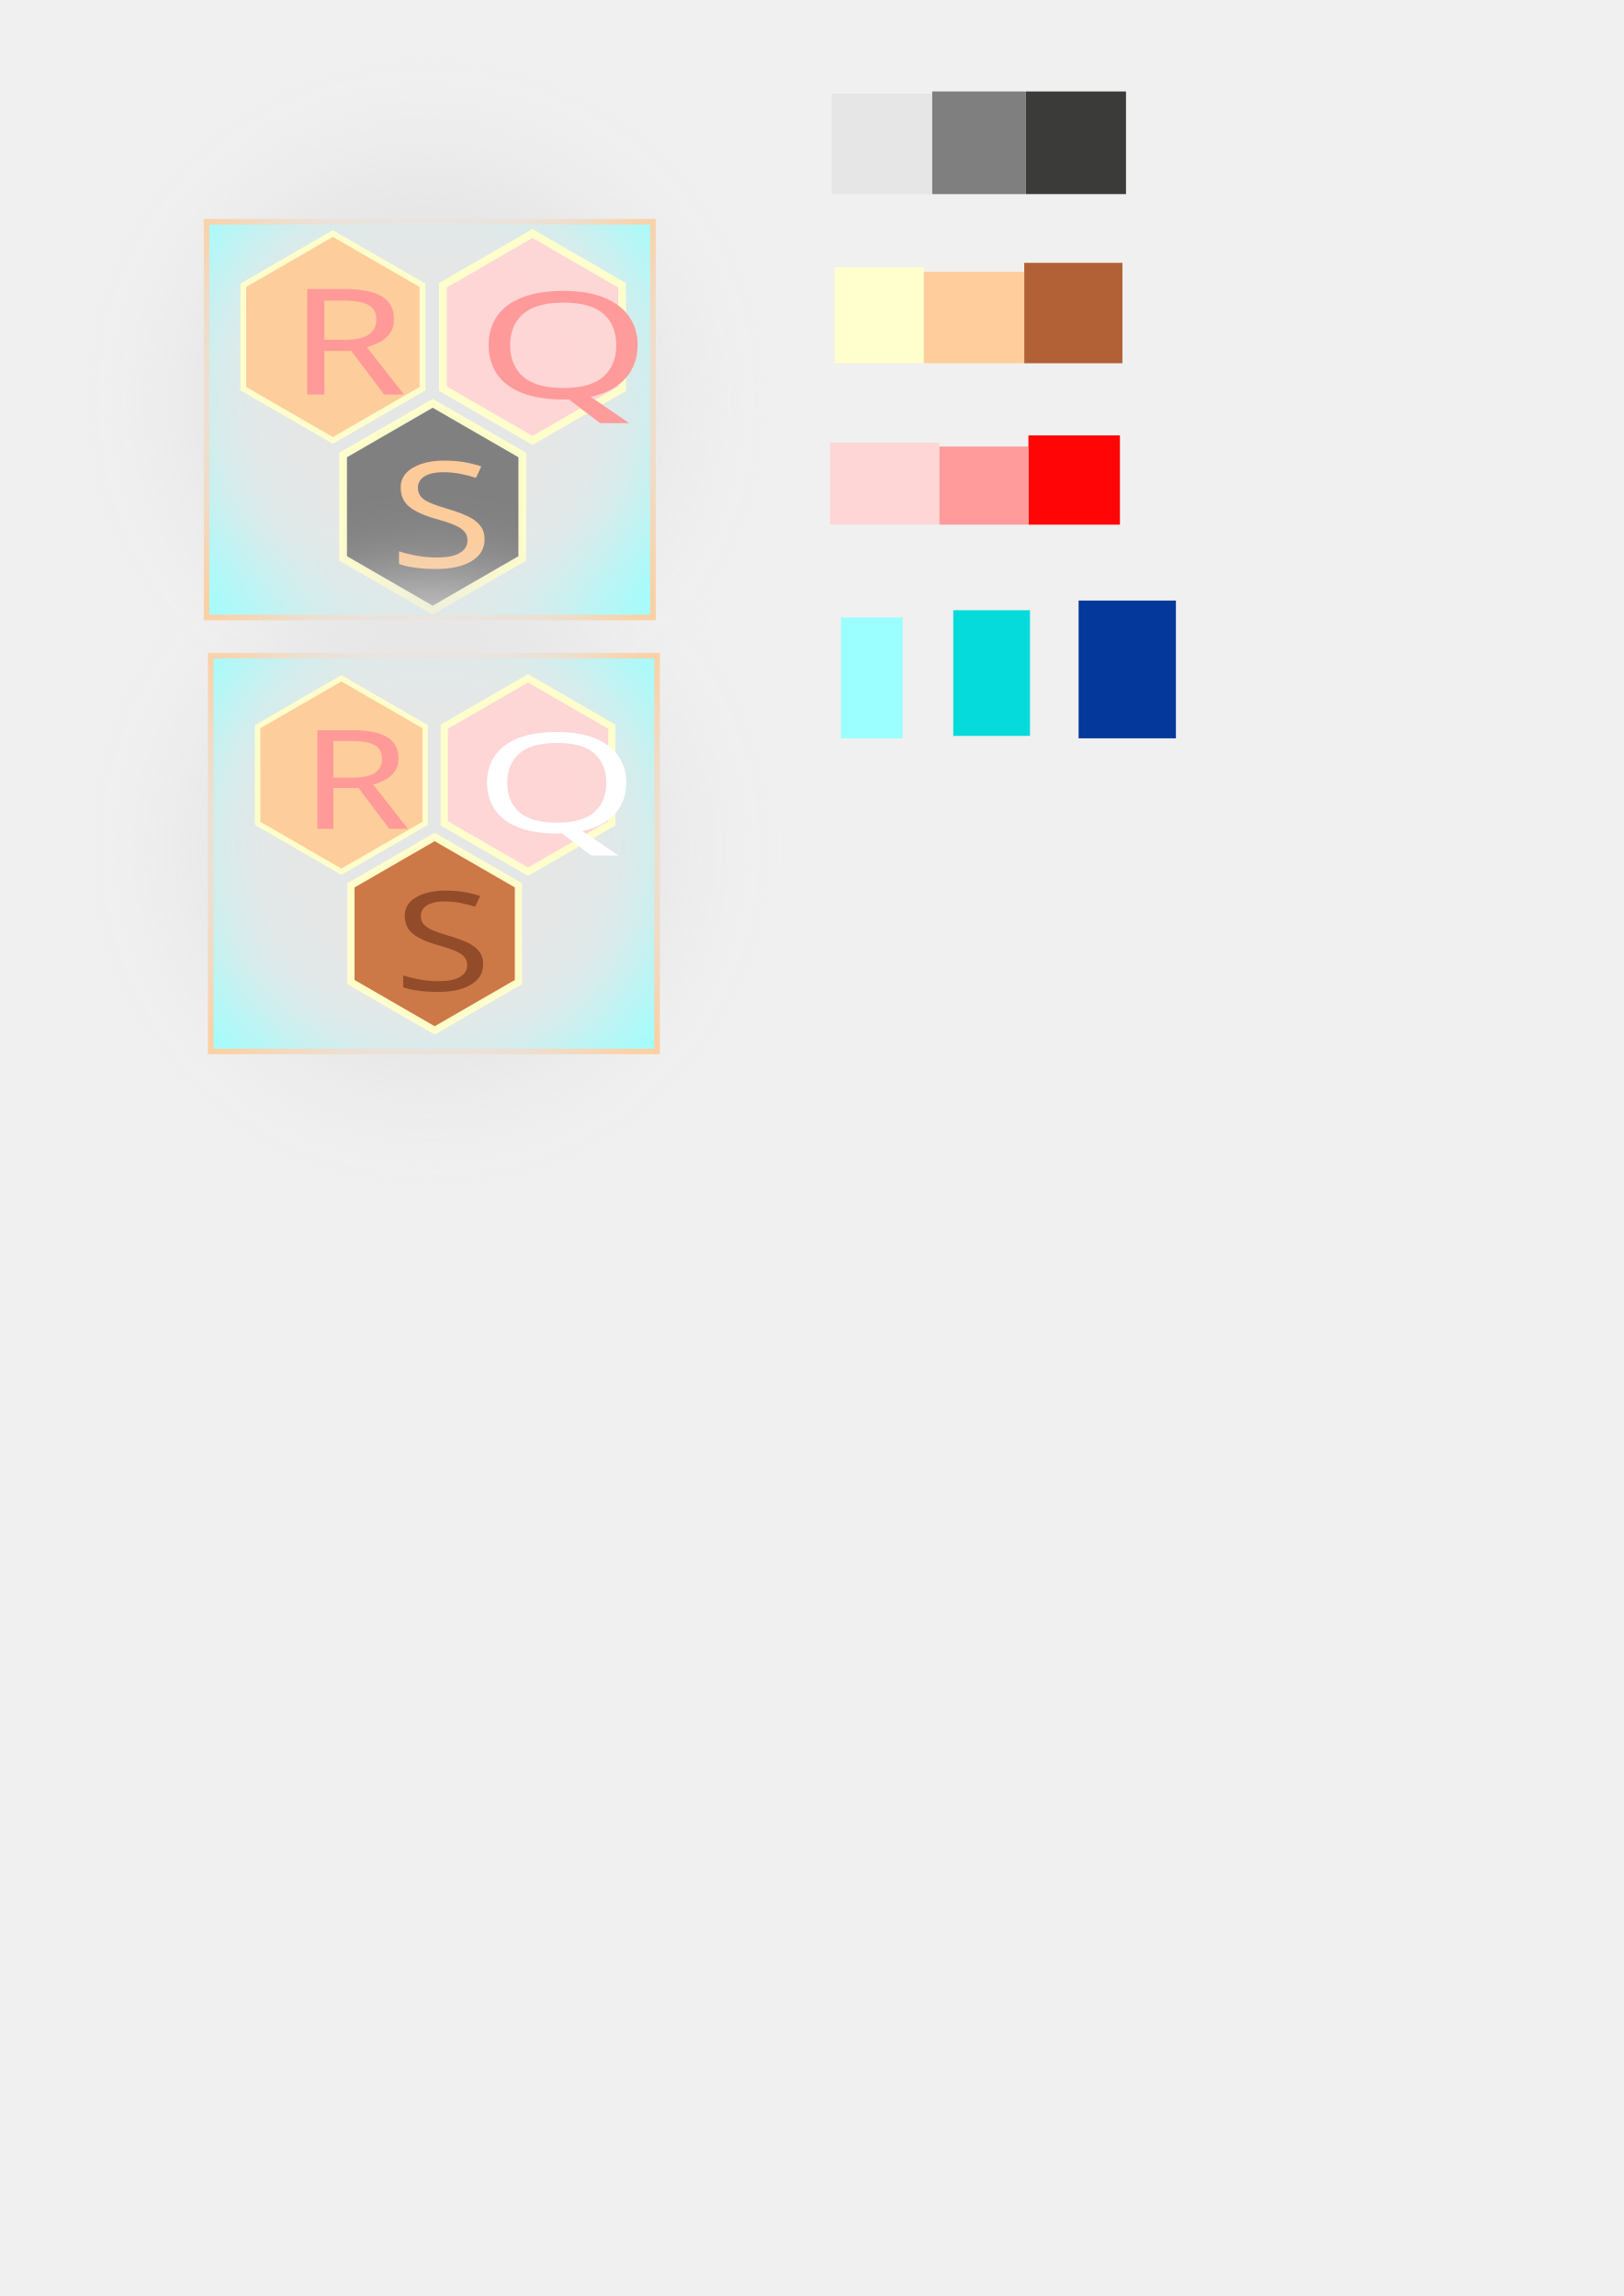
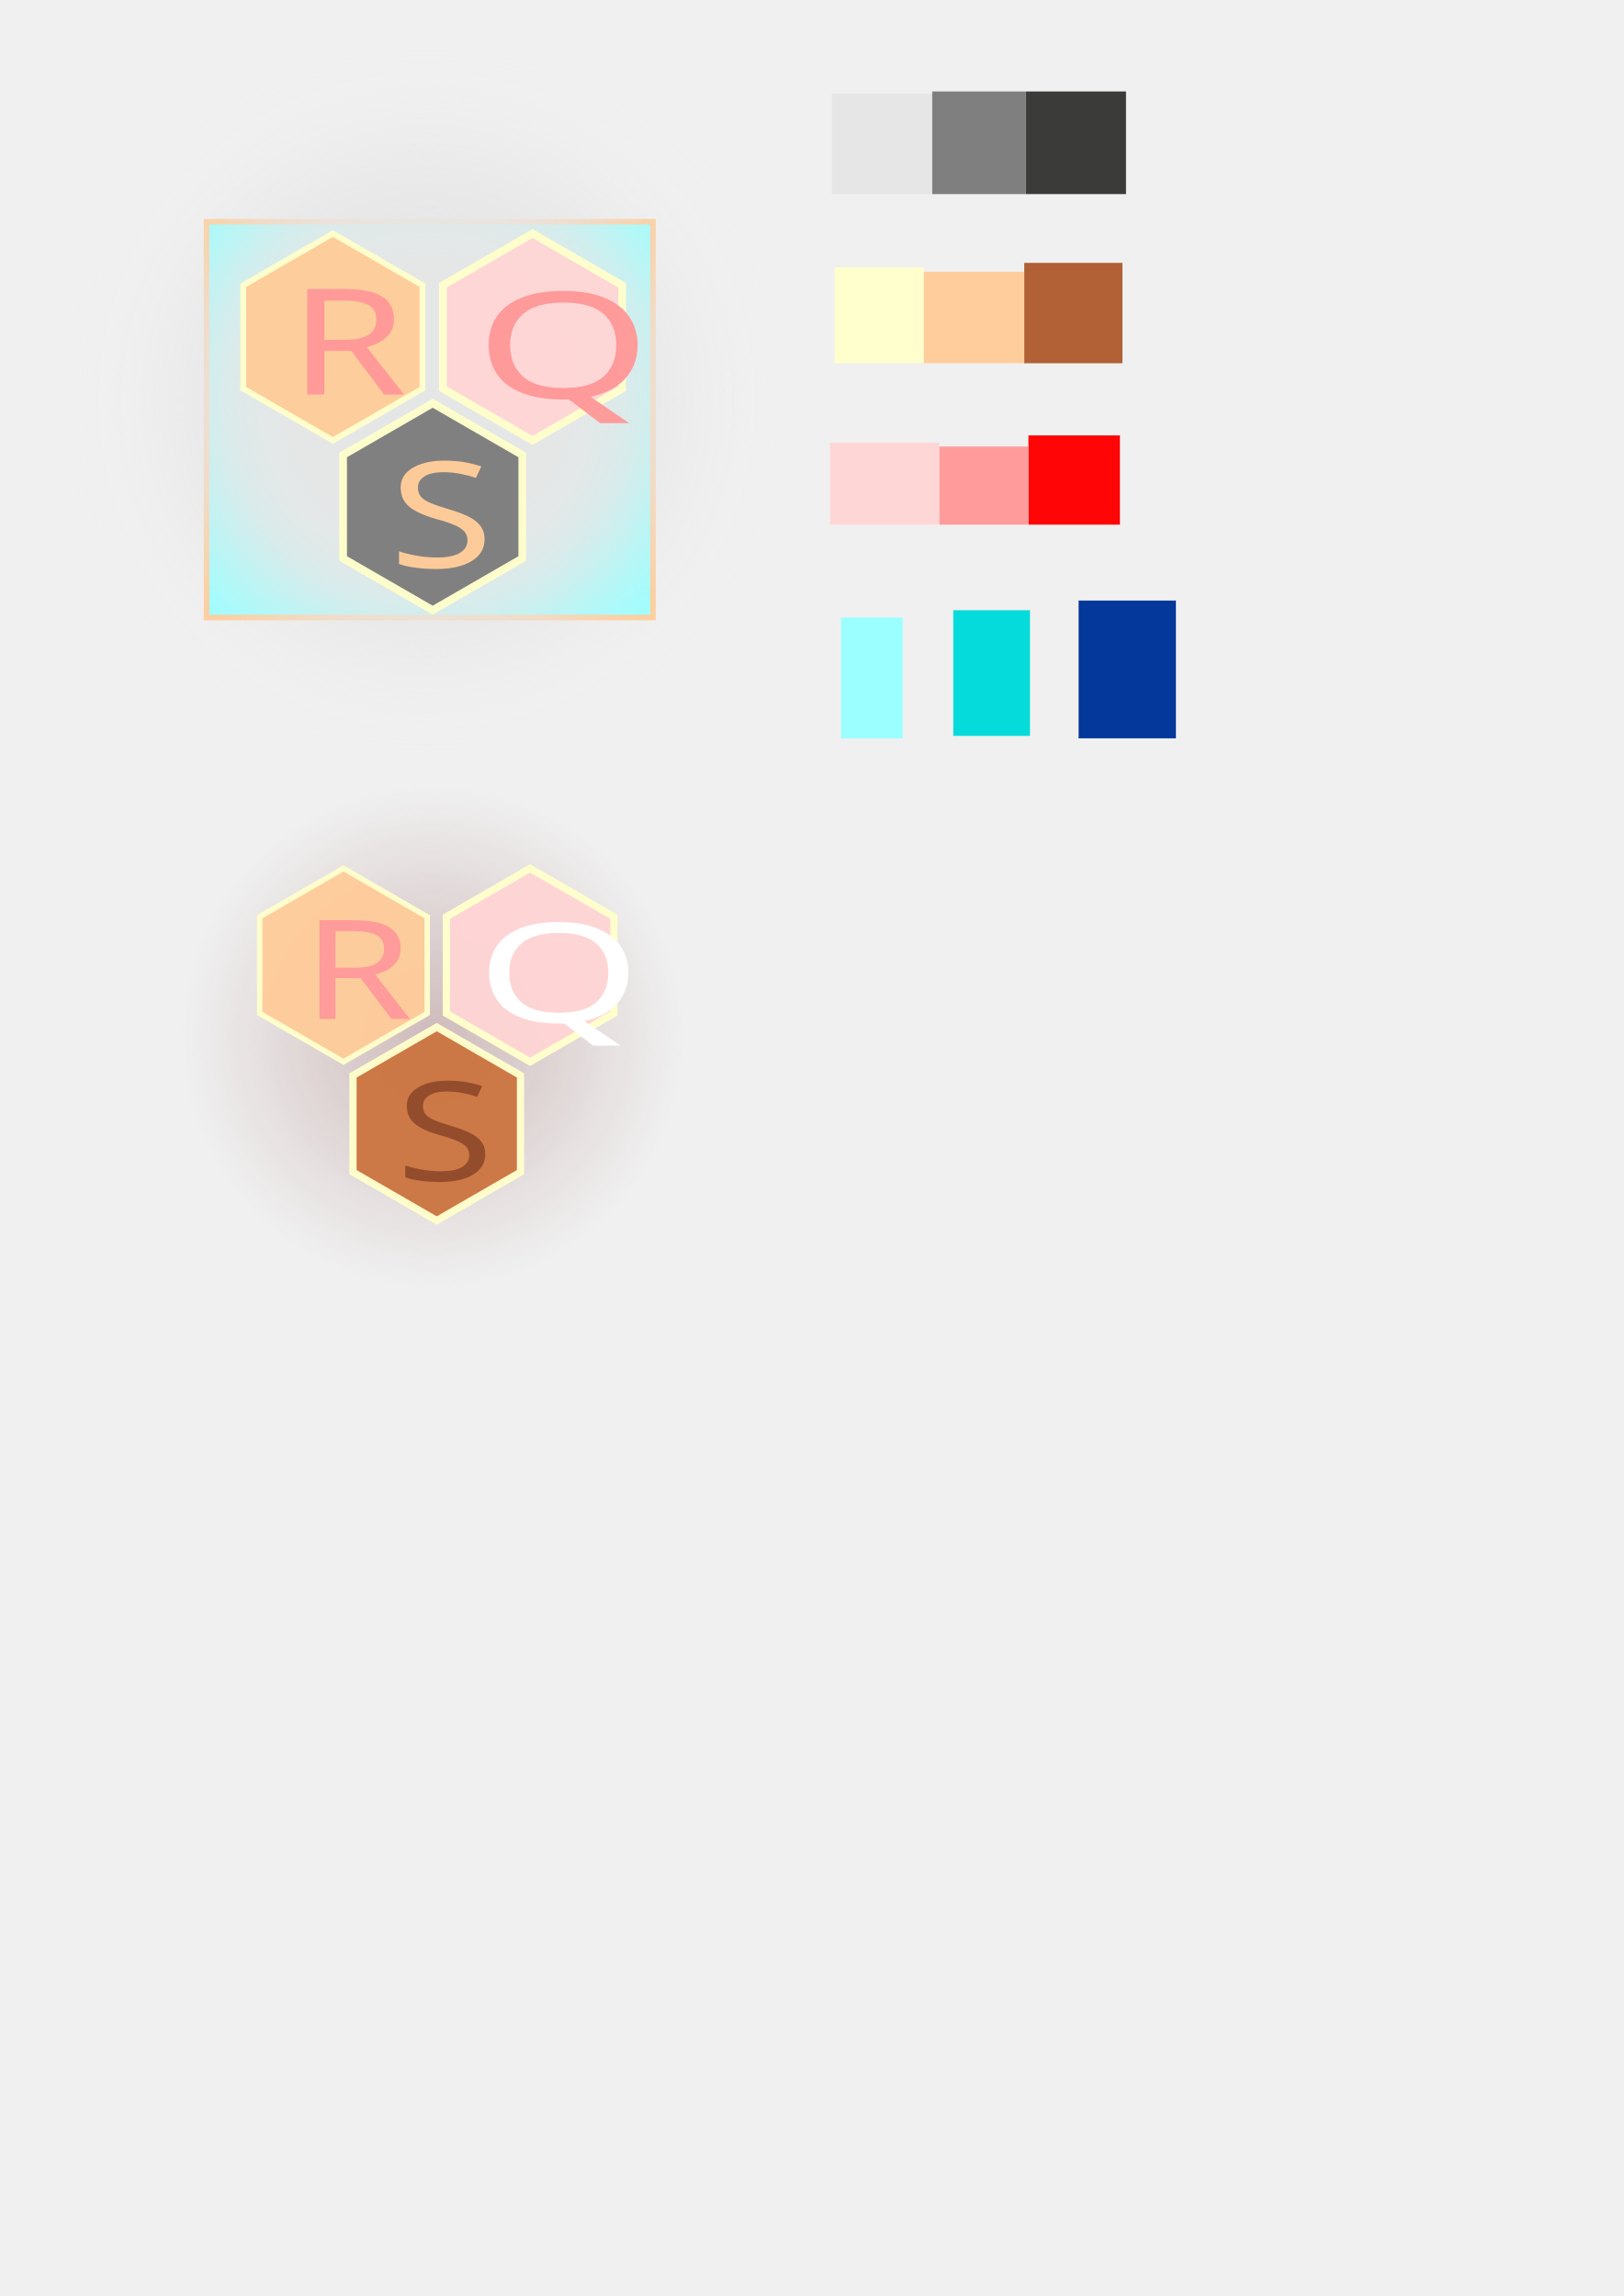
- <svg xmlns="http://www.w3.org/2000/svg" width="210mm" height="297mm" viewBox="0 0 210 297" version="1.1" id="svg8">
+ <svg xmlns="http://www.w3.org/2000/svg" xmlns:xlink="http://www.w3.org/1999/xlink" width="210mm" height="297mm" viewBox="0 0 210 297" version="1.1" id="svg8">
  <defs id="defs2">
+     <linearGradient id="linearGradient939">
+       <stop style="stop-color:#cebaba;stop-opacity:1" offset="0" id="stop935" />
+       <stop style="stop-color:#cebaba;stop-opacity:0" offset="1" id="stop937" />
+     </linearGradient>
    <filter style="color-interpolation-filters:sRGB" id="filter26224" x="-0.222" width="1.444" y="-0.222" height="1.444">
      <feGaussianBlur stdDeviation="5.643" id="feGaussianBlur26226" />
    </filter>
+     <radialGradient xlink:href="#linearGradient939" id="radialGradient941" cx="55.09" cy="52.633" fx="55.09" fy="52.633" r="30.522" gradientUnits="userSpaceOnUse" />
  </defs>
  <g id="layer1">
-     <rect style="opacity:1;fill:#99ffff;fill-opacity:0.98;stroke:#ffcc99;stroke-width:0.72;stroke-linecap:round;stroke-miterlimit:4;stroke-dasharray:none;stroke-opacity:0.98" id="rect26308" width="57.732" height="51.196" x="27.25" y="84.81" />
    <rect style="opacity:1;fill:#99ffff;fill-opacity:0.98;stroke:#ffcc99;stroke-width:0.72;stroke-linecap:round;stroke-miterlimit:4;stroke-dasharray:none;stroke-opacity:0.98" id="rect1616" width="57.732" height="51.196" x="26.716" y="28.684" />
    <rect style="clip-rule:evenodd;opacity:0.98;fill:#ff0000;fill-opacity:1;fill-rule:evenodd;stroke-width:0.543;stroke-linecap:round;image-rendering:optimizeQuality;shape-rendering:geometricPrecision;text-rendering:geometricPrecision" id="rect22525" width="11.832" height="11.544" x="133.013" y="56.323" />
    <rect style="clip-rule:evenodd;opacity:0.98;fill:#e6e6e6;fill-opacity:1;fill-rule:evenodd;stroke-width:0.543;stroke-linecap:round;image-rendering:optimizeQuality;shape-rendering:geometricPrecision;text-rendering:geometricPrecision" id="rect22528" width="12.987" height="12.987" x="107.58" y="12.12" />
    <rect style="clip-rule:evenodd;opacity:0.98;fill:#af5e31;fill-opacity:1;fill-rule:evenodd;stroke-width:0.543;stroke-linecap:round;image-rendering:optimizeQuality;shape-rendering:geometricPrecision;text-rendering:geometricPrecision" id="rect22530" width="12.698" height="12.987" x="132.469" y="34.001" />
    <rect style="clip-rule:evenodd;opacity:0.98;fill:#ff9999;fill-opacity:1;fill-rule:evenodd;stroke-width:0.543;stroke-linecap:round;image-rendering:optimizeQuality;shape-rendering:geometricPrecision;text-rendering:geometricPrecision" id="rect22532" width="11.544" height="10.101" x="121.47" y="57.766" />
    <rect style="clip-rule:evenodd;opacity:0.98;fill:#373736;fill-opacity:1;fill-rule:evenodd;stroke-width:0.624;stroke-linecap:round;image-rendering:optimizeQuality;shape-rendering:geometricPrecision;text-rendering:geometricPrecision" id="rect22534" width="12.943" height="13.275" x="132.687" y="11.832" />
    <rect style="clip-rule:evenodd;opacity:0.98;fill:#ffffcc;fill-opacity:1;fill-rule:evenodd;stroke-width:0.543;stroke-linecap:round;image-rendering:optimizeQuality;shape-rendering:geometricPrecision;text-rendering:geometricPrecision" id="rect22537" width="11.544" height="12.409" x="107.938" y="34.578" />
    <rect style="clip-rule:evenodd;opacity:0.98;fill:#ffcc99;fill-opacity:1;fill-rule:evenodd;stroke-width:0.543;stroke-linecap:round;image-rendering:optimizeQuality;shape-rendering:geometricPrecision;text-rendering:geometricPrecision" id="rect22539" width="12.987" height="11.832" x="119.482" y="35.155" />
    <rect style="clip-rule:evenodd;opacity:0.98;fill:#7d7c7d;fill-opacity:1;fill-rule:evenodd;stroke-width:0.543;stroke-linecap:round;image-rendering:optimizeQuality;shape-rendering:geometricPrecision;text-rendering:geometricPrecision" id="rect22541" width="12.12" height="13.275" x="120.566" y="11.832" />
    <rect style="opacity:0.98;fill:#ffd5d5;fill-opacity:0.98;stroke:none;stroke-width:0.752;stroke-linecap:round;stroke-miterlimit:4;stroke-dasharray:none;stroke-opacity:0.98" id="rect1612" width="14.124" height="10.604" x="107.345" y="57.263" />
    <rect style="clip-rule:evenodd;opacity:0.98;fill:#003499;fill-opacity:1;fill-rule:evenodd;stroke-width:1.064;stroke-linecap:round;image-rendering:optimizeQuality;shape-rendering:geometricPrecision;text-rendering:geometricPrecision" id="rect22328" width="12.584" height="17.819" x="-152.086" y="77.686" transform="scale(-1,1)" />
    <rect style="clip-rule:evenodd;opacity:0.98;fill:#01dada;fill-opacity:1;fill-rule:evenodd;stroke-width:1.064;stroke-linecap:round;image-rendering:optimizeQuality;shape-rendering:geometricPrecision;text-rendering:geometricPrecision" id="rect22330" width="9.922" height="16.256" x="-133.21" y="78.936" transform="scale(-1,1)" />
    <rect style="clip-rule:evenodd;opacity:0.98;fill:#99ffff;fill-opacity:1;fill-rule:evenodd;stroke-width:1.064;stroke-linecap:round;image-rendering:optimizeQuality;shape-rendering:geometricPrecision;text-rendering:geometricPrecision" id="rect22332" width="7.986" height="15.631" x="-116.755" y="79.874" transform="scale(-1,1)" />
    <circle style="opacity:1;fill:#e6e6e6;fill-opacity:0.98;stroke:none;stroke-width:1;stroke-linecap:round;stroke-miterlimit:4;stroke-dasharray:none;stroke-opacity:0.98;filter:url(#filter26224)" id="path26046" cx="55.09" cy="52.633" r="30.522" transform="matrix(1.066476,0,0,1.066476,-3.567668,-4.349283)" />
    <g id="g26034" transform="translate(0.1889881,-0.5669643)">
      <path style="opacity:0.98;fill:#ffcc99;fill-opacity:0.98;stroke:#ffffcc;stroke-width:0.752;stroke-linecap:round;stroke-miterlimit:4;stroke-dasharray:none;stroke-opacity:0.98" id="path1562" d="m 52.975,61.862 -13.379,-1e-5 -6.69,-11.587 6.69,-11.587 13.379,10e-6 6.69,11.587 z" transform="rotate(90,47.63369,45.50425)" />
      <text xml:space="preserve" style="font-size:21.653px;line-height:1.25;font-family:Carlito;-inkscape-font-specification:Carlito;letter-spacing:0px;word-spacing:0px;fill:#ff9999;fill-opacity:0.98;stroke-width:0.541" x="32.81" y="58.466" id="text25981" transform="scale(1.133012,0.8826033)">
        <tspan id="tspan25979" x="32.81" y="58.466" style="font-style:normal;font-variant:normal;font-weight:normal;font-stretch:normal;font-family:DFPOP1-W9;-inkscape-font-specification:DFPOP1-W9;fill:#ff9999;fill-opacity:0.98;stroke-width:0.541">R</tspan>
      </text>
    </g>
    <g id="g26039" transform="translate(-1.511905,-0.5669643)">
      <path style="opacity:0.98;fill:#ffd5d5;fill-opacity:0.961;stroke:#ffffcc;stroke-width:1;stroke-linecap:round;stroke-miterlimit:4;stroke-dasharray:none;stroke-opacity:0.98" id="path1562-5-5" d="m 52.975,38.689 -13.379,-10e-6 -6.69,-11.587 6.69,-11.587 13.379,1e-5 6.69,11.587 z" transform="rotate(90,49.80705,47.67761)" />
      <text xml:space="preserve" style="font-size:23.635px;line-height:1.25;font-family:Carlito;-inkscape-font-specification:Carlito;letter-spacing:0px;word-spacing:0px;fill:#ff9999;fill-opacity:0.98;stroke-width:0.591" x="50.887" y="64.377" id="text25981-9" transform="scale(1.236725,0.8085871)">
        <tspan id="tspan25979-1" x="50.887" y="64.377" style="font-style:normal;font-variant:normal;font-weight:normal;font-stretch:normal;font-family:DFPOP1-W9;-inkscape-font-specification:DFPOP1-W9;fill:#ff9999;fill-opacity:0.98;stroke-width:0.591">Q</tspan>
      </text>
    </g>
    <g id="g26044" transform="translate(-0.3779762,-2.267857)">
      <path style="opacity:0.98;fill:#7d7c7d;fill-opacity:0.98;stroke:#ffffcc;stroke-width:1;stroke-linecap:round;stroke-miterlimit:4;stroke-dasharray:none;stroke-opacity:0.98" id="path1562-5" d="m 73.044,50.275 -13.379,-10e-6 -6.69,-11.587 6.69,-11.587 13.379,10e-6 6.69,11.587 z" transform="rotate(90,46.78324,48.24458)" />
      <text xml:space="preserve" style="font-size:21.653px;line-height:1.25;font-family:Carlito;-inkscape-font-specification:Carlito;letter-spacing:0px;word-spacing:0px;fill:#ffcc99;fill-opacity:0.98;stroke-width:0.541" x="44.773" y="85.744" id="text25981-4" transform="scale(1.133012,0.8826032)">
        <tspan id="tspan25979-4" x="44.773" y="85.744" style="font-style:normal;font-variant:normal;font-weight:normal;font-stretch:normal;font-family:DFPOP1-W9;-inkscape-font-specification:DFPOP1-W9;fill:#ffcc99;fill-opacity:0.98;stroke-width:0.541">S</tspan>
      </text>
    </g>
-     <circle style="opacity:1;fill:#e6e6e6;fill-opacity:0.98;stroke:none;stroke-width:1;stroke-linecap:round;stroke-miterlimit:4;stroke-dasharray:none;stroke-opacity:0.98;filter:url(#filter26224)" id="circle26310" cx="55.09" cy="52.633" r="30.522" transform="matrix(1.066476,0,0,1.066476,-3.033129,53.38093)" />
-     <g id="g26034-1" transform="matrix(0.9348659,0,0,0.9348659,4.082866,58.97166)" style="clip-rule:evenodd;fill-rule:evenodd;image-rendering:optimizeQuality;shape-rendering:geometricPrecision;text-rendering:geometricPrecision">
+     <circle style="opacity:0.989;fill:url(#radialGradient941);fill-opacity:1;stroke:none;stroke-width:1;stroke-linecap:round;stroke-miterlimit:4;stroke-dasharray:none;stroke-opacity:0.98" id="circle26310" cx="55.09" cy="52.633" r="30.522" transform="matrix(1.066476,0,0,1.066476,-2.765859,77.96973)" />
+     <g id="g26034-1" transform="matrix(0.9348659,0,0,0.9348659,4.350136,83.56046)" style="clip-rule:evenodd;opacity:0.989;fill-rule:evenodd;image-rendering:optimizeQuality;shape-rendering:geometricPrecision;text-rendering:geometricPrecision">
      <path style="opacity:0.98;fill:#ffcc99;fill-opacity:0.98;stroke:#ffffcc;stroke-width:0.752;stroke-linecap:round;stroke-miterlimit:4;stroke-dasharray:none;stroke-opacity:0.98" id="path1562-9" transform="rotate(90,47.63369,45.50425)" d="m 52.975,61.862 -13.379,-1e-5 -6.69,-11.587 6.69,-11.587 13.379,10e-6 6.69,11.587 z" />
      <text xml:space="preserve" style="font-size:21.653px;line-height:1.25;font-family:Carlito;-inkscape-font-specification:Carlito;letter-spacing:0px;word-spacing:0px;fill:#ff9999;fill-opacity:0.98;stroke-width:0.541" x="32.81" y="58.466" id="text25981-7" transform="scale(1.133012,0.8826033)">
        <tspan id="tspan25979-8" x="32.81" y="58.466" style="font-style:normal;font-variant:normal;font-weight:normal;font-stretch:normal;font-family:DFPOP1-W9;-inkscape-font-specification:DFPOP1-W9;fill:#ff9999;fill-opacity:0.98;stroke-width:0.541">R</tspan>
      </text>
    </g>
-     <g id="g26044-3" transform="matrix(0.9348659,0,0,0.9348659,3.548997,57.38159)" style="clip-rule:evenodd;fill-rule:evenodd;image-rendering:optimizeQuality;shape-rendering:geometricPrecision;text-rendering:geometricPrecision">
+     <g id="g26044-3" transform="matrix(0.9348659,0,0,0.9348659,3.816267,81.97039)" style="clip-rule:evenodd;opacity:0.989;fill-rule:evenodd;image-rendering:optimizeQuality;shape-rendering:geometricPrecision;text-rendering:geometricPrecision">
      <path style="opacity:0.98;fill:#cc7643;fill-opacity:1;stroke:#ffffcc;stroke-width:1;stroke-linecap:round;stroke-miterlimit:4;stroke-dasharray:none;stroke-opacity:0.98" id="path1562-5-3" transform="rotate(90,46.78324,48.24458)" d="m 73.044,50.275 -13.379,-10e-6 -6.69,-11.587 6.69,-11.587 13.379,10e-6 6.69,11.587 z" />
      <text xml:space="preserve" style="font-size:21.653px;line-height:1.25;font-family:Carlito;-inkscape-font-specification:Carlito;letter-spacing:0px;word-spacing:0px;fill:#924c2a;fill-opacity:1;stroke-width:0.541" x="44.773" y="85.744" id="text25981-4-9" transform="scale(1.133012,0.8826032)">
        <tspan id="tspan25979-4-3" x="44.773" y="85.744" style="font-style:normal;font-variant:normal;font-weight:normal;font-stretch:normal;font-family:DFPOP1-W9;-inkscape-font-specification:DFPOP1-W9;fill:#924c2a;fill-opacity:1;stroke-width:0.541">S</tspan>
      </text>
    </g>
-     <path style="clip-rule:evenodd;opacity:0.98;fill:#ffd5d5;fill-opacity:0.961;fill-rule:evenodd;stroke:#ffffcc;stroke-width:1;stroke-linecap:round;stroke-miterlimit:4;stroke-dasharray:none;stroke-opacity:0.98;image-rendering:optimizeQuality;shape-rendering:geometricPrecision;text-rendering:geometricPrecision" id="path1562-5-5-0" transform="matrix(0,0.9348659,-0.9348659,0,93.62844,56.98089)" d="m 52.975,38.689 -13.379,-10e-6 -6.69,-11.587 6.69,-11.587 13.379,1e-5 6.69,11.587 z" />
-     <text xml:space="preserve" style="font-size:22.095px;line-height:1.25;font-family:Carlito;-inkscape-font-specification:Carlito;letter-spacing:0px;word-spacing:0px;clip-rule:evenodd;fill:#ffffff;fill-opacity:1;fill-rule:evenodd;stroke-width:0.552;image-rendering:optimizeQuality;shape-rendering:geometricPrecision;text-rendering:geometricPrecision" x="49.589" y="133.116" id="text25981-9-6" transform="scale(1.236725,0.8085872)">
-       <tspan id="tspan25979-1-4" x="49.589" y="133.116" style="font-style:normal;font-variant:normal;font-weight:normal;font-stretch:normal;font-family:DFPOP1-W9;-inkscape-font-specification:DFPOP1-W9;fill:#ffffff;fill-opacity:1;stroke-width:0.552">Q</tspan>
+     <path style="clip-rule:evenodd;opacity:0.989;fill:#ffd5d5;fill-opacity:0.961;fill-rule:evenodd;stroke:#ffffcc;stroke-width:1;stroke-linecap:round;stroke-miterlimit:4;stroke-dasharray:none;stroke-opacity:0.98;image-rendering:optimizeQuality;shape-rendering:geometricPrecision;text-rendering:geometricPrecision" id="path1562-5-5-0" transform="matrix(0,0.9348659,-0.9348659,0,93.89571,81.56969)" d="m 52.975,38.689 -13.379,-10e-6 -6.69,-11.587 6.69,-11.587 13.379,1e-5 6.69,11.587 z" />
+     <text xml:space="preserve" style="font-size:22.095px;line-height:1.25;font-family:Carlito;-inkscape-font-specification:Carlito;letter-spacing:0px;word-spacing:0px;clip-rule:evenodd;opacity:0.989;fill:#ffffff;fill-opacity:1;fill-rule:evenodd;stroke-width:0.552;image-rendering:optimizeQuality;shape-rendering:geometricPrecision;text-rendering:geometricPrecision" x="49.805" y="163.525" id="text25981-9-6" transform="scale(1.236725,0.8085872)">
+       <tspan id="tspan25979-1-4" x="49.805" y="163.525" style="font-style:normal;font-variant:normal;font-weight:normal;font-stretch:normal;font-family:DFPOP1-W9;-inkscape-font-specification:DFPOP1-W9;fill:#ffffff;fill-opacity:1;stroke-width:0.552">Q</tspan>
    </text>
  </g>
</svg>
